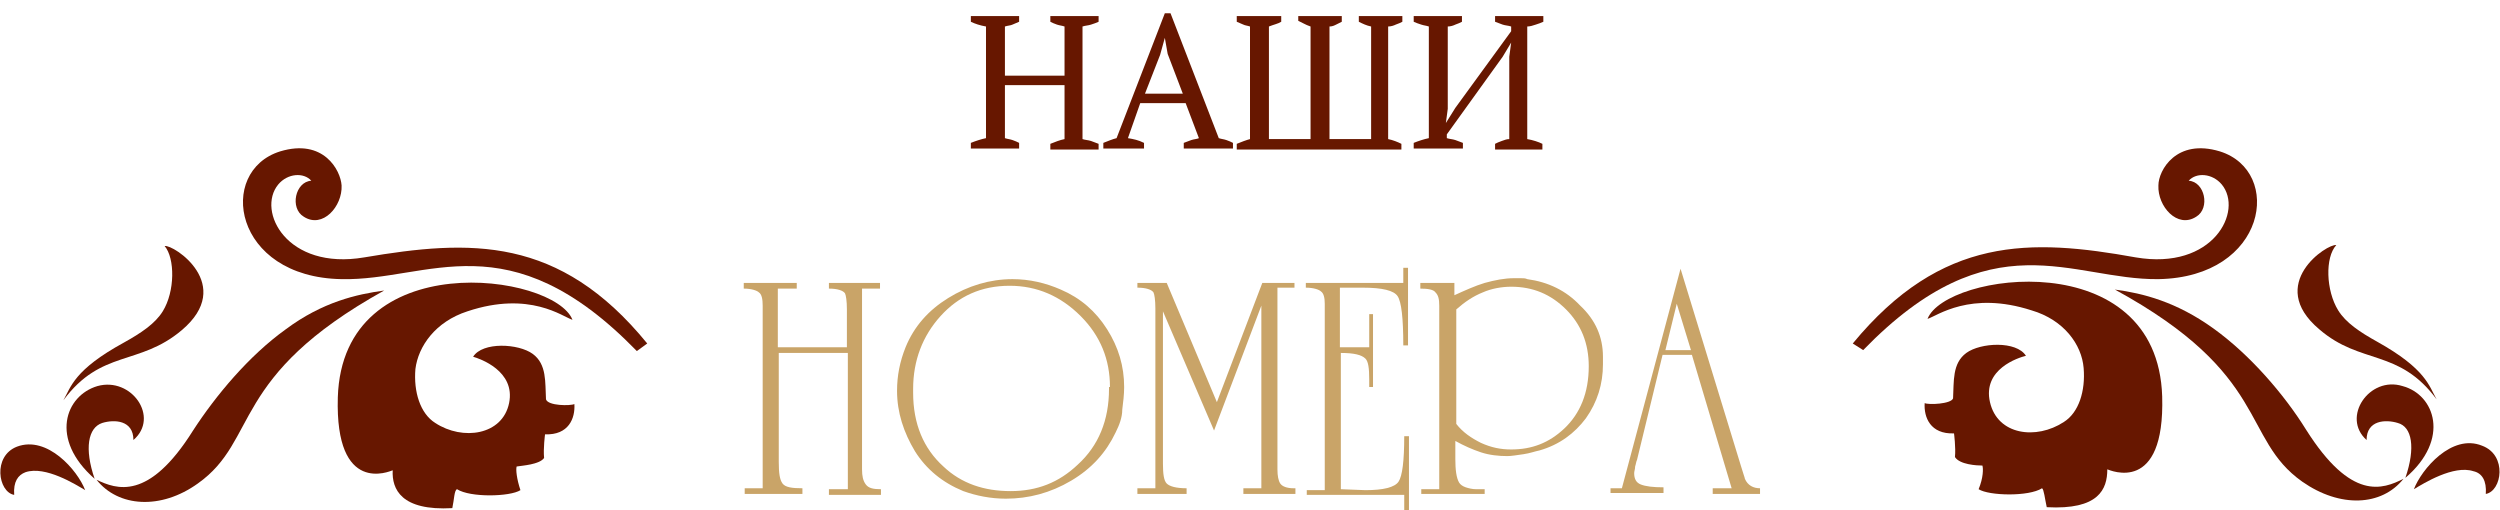
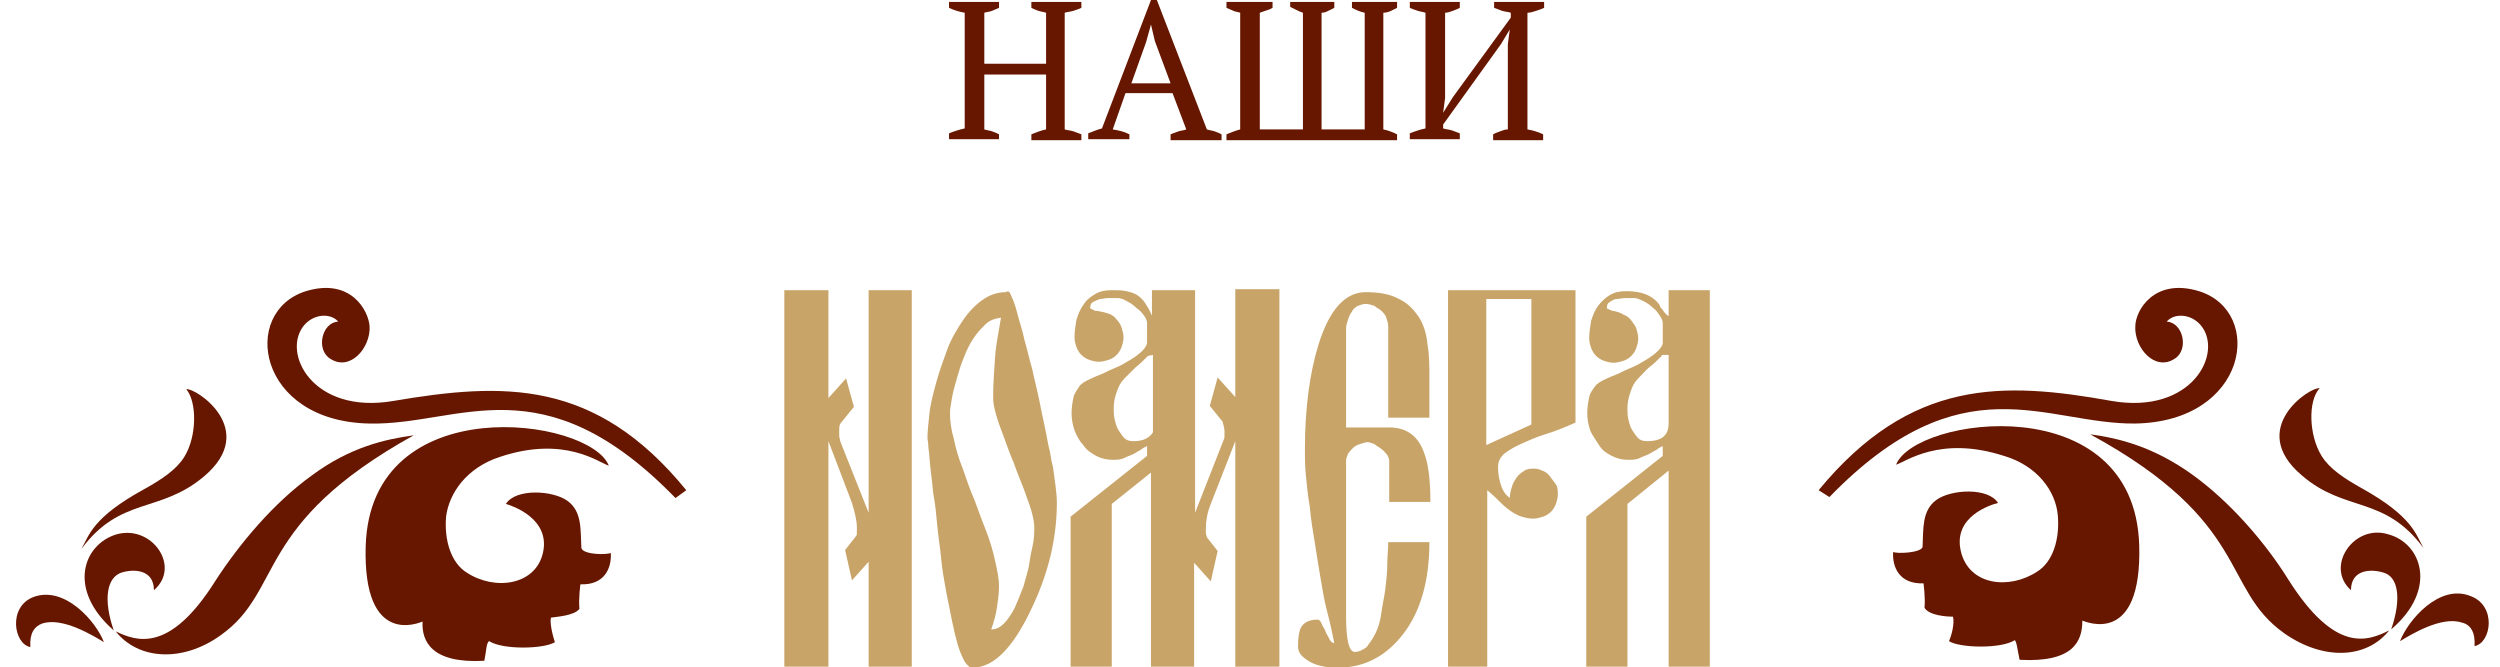
- <svg xmlns="http://www.w3.org/2000/svg" version="1.1" id="rooms" x="0px" y="0px" viewBox="0 0 264.2 53.8" style="enable-background:new 0 0 264.2 53.8;" xml:space="preserve">
-   <style type="text/css">
- 	.rooms-title-0{fill:#671700;}
- 	.rooms-title-1{fill:#C9A468;}
- </style>
-   <path class="rooms-title-0" d="M67.3,37.1l1.1-0.8c-9.3-11.4-18.7-11-29.9-9.1c-8.2,1.4-11.4-4.9-9.1-7.7c1-1.2,2.7-1.3,3.5-0.4  c-1.7,0.1-2.3,2.9-0.8,3.8c2,1.3,4.1-1.1,4-3.3c-0.1-1.6-1.9-5-6.5-3.6c-6.7,2.1-5,13.3,6.5,13.5C45.3,29.7,53.7,23.1,67.3,37.1  L67.3,37.1z" />
-   <path class="rooms-title-0" d="M6.7,42.3c0.8-1.4,1.1-3.2,6.4-6.1c1.8-1,3.3-2,4.1-3.3c1.3-2.1,1.3-5.6,0.2-6.9c0.9-0.2,7.5,4.1,1.8,8.9  C14.7,38.7,10.7,36.9,6.7,42.3L6.7,42.3z" />
-   <path class="rooms-title-0" d="M1.5,52.3c-1.7-0.3-2.3-4.1,0.3-5.1C5,46,8.2,49.7,9,51.8c-1-0.6-4.2-2.6-6.3-1.9C1.9,50.2,1.4,50.9,1.5,52.3  L1.5,52.3z" />
-   <path class="rooms-title-0" d="M10,50.6c-4.8-4.2-3.1-8.8,0.3-9.8c3.6-1,6.6,3.3,3.8,5.7c0-2.1-2-2.2-3.3-1.8C9.3,45.2,8.9,47.4,10,50.6  L10,50.6z" />
-   <path class="rooms-title-0" d="M10.2,50.7c2.1,1,5.5,2.3,10.2-5.2c2.4-3.7,5.9-7.9,9.8-10.7c3.9-2.9,7.5-3.7,10.4-4.1  c-16.4,9.1-13.2,15.8-19.7,20.4C17,53.9,12.5,53.6,10.2,50.7L10.2,50.7z" />
-   <path class="rooms-title-0" d="M60.5,33.8c-1-0.3-4.5-3.1-11.1-0.9C46,34,44.2,36.6,43.9,39c-0.2,2.4,0.5,4.7,2.1,5.7c2.9,1.9,7.1,1.3,7.8-2.1  c0.7-3.4-3.1-4.7-3.8-4.9c1-1.6,4.8-1.4,6.3-0.3c1.5,1.1,1.3,3,1.4,4.8c0.2,0.7,2.6,0.7,3,0.5c0.1,1.5-0.6,3.3-3.1,3.2  c0,0-0.2,1.5-0.1,2.5c-0.5,0.7-2.3,0.8-2.9,0.9c-0.1,0.3,0,1.3,0.4,2.5c-1.1,0.7-5.3,0.8-6.7-0.1c-0.3,0.1-0.3,1.1-0.5,2  c-5.4,0.3-6.4-2-6.3-4c-0.3,0.1-6.1,2.7-5.8-7.7C36.2,25.8,58.6,28.9,60.5,33.8L60.5,33.8z" />
-   <path class="rooms-title-0" d="M196.9,37c13.6-14,22-7.4,31.2-7.5c11.5-0.2,13.2-11.4,6.5-13.5c-4.6-1.4-6.5,2-6.5,3.6c-0.1,2.2,2,4.6,4,3.3  c1.5-0.9,0.9-3.7-0.8-3.8c0.8-0.9,2.5-0.8,3.5,0.4c2.3,2.8-0.9,9.1-9.1,7.7c-11.1-2-20.5-2.3-29.9,9.1L196.9,37L196.9,37z" />
-   <path class="rooms-title-0" d="M257.5,42.2c-4-5.4-8-3.6-12.4-7.4c-5.7-4.8,0.9-9.1,1.8-8.9c-1.2,1.3-1.1,4.8,0.2,6.9c0.8,1.3,2.3,2.3,4.1,3.3  C256.4,39,256.7,40.8,257.5,42.2L257.5,42.2z" />
-   <path class="rooms-title-0" d="M262.7,52.2c0.1-1.4-0.4-2.2-1.3-2.4c-2.1-0.7-5.3,1.3-6.3,1.9c0.8-2.1,4-5.9,7.2-4.6  C265,48.1,264.4,51.9,262.7,52.2L262.7,52.2z" />
-   <path class="rooms-title-0" d="M254.2,50.5c1.1-3.2,0.7-5.4-0.8-5.8c-1.3-0.4-3.3-0.3-3.3,1.8c-2.7-2.4,0.3-6.8,3.8-5.7  C257.3,41.7,259,46.4,254.2,50.5L254.2,50.5z" />
-   <path class="rooms-title-0" d="M254,50.6c-2.3,2.9-6.7,3.1-10.7,0.3c-6.5-4.6-3.3-11.3-19.8-20.3c3,0.4,6.5,1.3,10.4,4.1s7.5,7,9.8,10.7  C248.5,53,251.8,51.7,254,50.6L254,50.6z" />
-   <path class="rooms-title-0" d="M203.7,33.7c1.9-4.9,24.3-8,24.8,8.2c0.3,10.4-5.5,7.8-5.8,7.7c0,2.1-0.9,4.3-6.4,4c-0.2-0.9-0.3-1.9-0.5-2  c-1.4,0.9-5.6,0.8-6.7,0.1c0.5-1.2,0.5-2.2,0.4-2.5c-0.6,0-2.4-0.1-2.9-0.9c0.1-1-0.1-2.5-0.1-2.5c-2.5,0.1-3.2-1.7-3.1-3.2  c0.4,0.2,2.8,0.1,3-0.5c0.1-1.8-0.1-3.7,1.4-4.8s5.3-1.3,6.3,0.3c-0.8,0.2-4.6,1.4-3.8,4.9c0.8,3.5,4.9,4,7.8,2.1  c1.6-1,2.3-3.3,2.1-5.7c-0.2-2.5-2.1-5.1-5.5-6.1C208.2,30.7,204.7,33.4,203.7,33.7L203.7,33.7z" />
+ <svg xmlns="http://www.w3.org/2000/svg" id="Слой_1" viewBox="0 0 255 68">
+   <style>.st0{fill:#671700}.st1{fill:#c9a468}</style>
+   <path class="st0" d="M101.9 14.2h-5.1v-.6c.5-.2 1.1-.4 1.6-.5V1.3c-.6-.1-1.2-.3-1.6-.5V.2h5.1v.6c-.2.1-.5.2-.7.3s-.5.1-.8.2v5.2h6.3V1.3c-.3-.1-.5-.1-.8-.2s-.5-.2-.7-.3V.2h5.1v.6c-.2.1-.5.2-.8.3s-.6.1-.9.2v11.9c.3.1.6.1.9.2.3.1.5.2.8.3v.6h-5.1v-.6c.5-.2 1-.4 1.5-.5V7.6h-6.3v5.6c.3.1.5.1.8.2s.5.2.7.3v.5zM115.4 14.2H111v-.6c.5-.2 1-.4 1.4-.5l5-13.1h.6l5.1 13.2c.3.1.5.1.8.2.3.1.5.2.7.3v.6h-5.2v-.6c.3-.1.5-.2.8-.3s.6-.1.8-.2l-1.4-3.7h-4.8l-1.3 3.7c.6.1 1.1.2 1.7.5v.5h.2zm0-5.7h4l-1.6-4.3-.4-1.7-.5 1.8-1.5 4.2zM131.6.2h4.5v.6l-.6.3c-.2.1-.4.2-.7.2v11.9h4.4V1.3c-.5-.1-.9-.3-1.3-.5V.2h4.6v.6l-.6.3c-.2.1-.5.2-.8.2v11.9c.5.1 1 .3 1.4.5v.6h-17.4v-.6c.5-.2 1-.4 1.4-.5V1.3c-.3-.1-.5-.1-.7-.2s-.5-.2-.7-.3V.2h4.7v.6c-.3.2-.8.3-1.3.5v11.9h4.4V1.3c-.3-.1-.5-.2-.7-.3l-.6-.3V.2zM148.8 14.2h-5v-.6c.5-.2 1.1-.4 1.6-.5V1.3c-.3-.1-.5-.1-.8-.2s-.6-.2-.8-.3V.2h5.1v.6c-.2.1-.4.2-.7.3s-.5.2-.8.2V10l-.2 1.5 1-1.6 5.9-8.1v-.5c-.3-.1-.6-.1-.9-.2-.3-.1-.5-.2-.8-.3V.2h5.1v.6c-.2.1-.5.2-.8.3s-.6.2-.9.2v11.9c.6.1 1.2.3 1.6.5v.6h-5.1v-.6c.2-.1.4-.2.7-.3s.5-.2.8-.2V4.5L154 3l-.9 1.5-5.9 8.2v.4c.3.1.6.1.9.2s.5.2.8.3v.6h-.1zM68.9 50.8L70 50c-9.3-11.4-18.7-11-29.9-9.1-8.2 1.4-11.4-4.9-9.1-7.7 1-1.2 2.7-1.3 3.5-.4-1.7.1-2.3 2.9-.8 3.8 2 1.3 4.1-1.1 4-3.3-.1-1.6-1.9-5-6.5-3.6-6.7 2.1-5 13.3 6.5 13.5 9.2.2 17.6-6.4 31.2 7.6zM8.3 56c.8-1.4 1.1-3.2 6.4-6.1 1.8-1 3.3-2 4.1-3.3 1.3-2.1 1.3-5.6.2-6.9.9-.2 7.5 4.1 1.8 8.9-4.5 3.8-8.5 2-12.5 7.4zM3.1 66c-1.7-.3-2.3-4.1.3-5.1 3.2-1.2 6.4 2.5 7.2 4.6-1-.6-4.2-2.6-6.3-1.9-.8.3-1.3 1-1.2 2.4zM11.6 64.3c-4.8-4.2-3.1-8.8.3-9.8 3.6-1 6.6 3.3 3.8 5.7 0-2.1-2-2.2-3.3-1.8-1.5.5-1.9 2.7-.8 5.9z" />
+   <path class="st0" d="M11.8 64.4c2.1 1 5.5 2.3 10.2-5.2 2.4-3.7 5.9-7.9 9.8-10.7 3.9-2.9 7.5-3.7 10.4-4.1C25.8 53.5 29 60.2 22.5 64.8c-3.9 2.8-8.4 2.5-10.7-.4z" />
+   <path class="st0" d="M62.1 47.5c-1-.3-4.5-3.1-11.1-.9-3.4 1.1-5.2 3.7-5.5 6.1-.2 2.4.5 4.7 2.1 5.7 2.9 1.9 7.1 1.3 7.8-2.1.7-3.4-3.1-4.7-3.8-4.9 1-1.6 4.8-1.4 6.3-.3 1.5 1.1 1.3 3 1.4 4.8.2.7 2.6.7 3 .5.1 1.5-.6 3.3-3.1 3.2 0 0-.2 1.5-.1 2.5-.5.7-2.3.8-2.9.9-.1.3 0 1.3.4 2.5-1.1.7-5.3.8-6.7-.1-.3.1-.3 1.1-.5 2-5.4.3-6.4-2-6.3-4-.3.1-6.1 2.7-5.8-7.7.5-16.2 22.9-13.1 24.8-8.2zM186.6 50.7c13.6-14 22-7.4 31.2-7.5 11.5-.2 13.2-11.4 6.5-13.5-4.6-1.4-6.5 2-6.5 3.6-.1 2.2 2 4.6 4 3.3 1.5-.9.9-3.7-.8-3.8.8-.9 2.5-.8 3.5.4 2.3 2.8-.9 9.1-9.1 7.7-11.1-2-20.5-2.3-29.9 9.1l1.1.7zM247.2 55.9c-4-5.4-8-3.6-12.4-7.4-5.7-4.8.9-9.1 1.8-8.9-1.2 1.3-1.1 4.8.2 6.9.8 1.3 2.3 2.3 4.1 3.3 5.2 2.9 5.5 4.7 6.3 6.1zM252.4 65.9c.1-1.4-.4-2.2-1.3-2.4-2.1-.7-5.3 1.3-6.3 1.9.8-2.1 4-5.9 7.2-4.6 2.7 1 2.1 4.8.4 5.1zM243.9 64.2c1.1-3.2.7-5.4-.8-5.8-1.3-.4-3.3-.3-3.3 1.8-2.7-2.4.3-6.8 3.8-5.7 3.4.9 5.1 5.6.3 9.7z" />
+   <path class="st0" d="M243.7 64.3c-2.3 2.9-6.7 3.1-10.7.3-6.5-4.6-3.3-11.3-19.8-20.3 3 .4 6.5 1.3 10.4 4.1s7.5 7 9.8 10.7c4.8 7.6 8.1 6.3 10.3 5.2z" />
+   <path class="st0" d="M193.4 47.4c1.9-4.9 24.3-8 24.8 8.2.3 10.4-5.5 7.8-5.8 7.7 0 2.1-.9 4.3-6.4 4-.2-.9-.3-1.9-.5-2-1.4.9-5.6.8-6.7.1.5-1.2.5-2.2.4-2.5-.6 0-2.4-.1-2.9-.9.1-1-.1-2.5-.1-2.5-2.5.1-3.2-1.7-3.1-3.2.4.2 2.8.1 3-.5.1-1.8-.1-3.7 1.4-4.8s5.3-1.3 6.3.3c-.8.2-4.6 1.4-3.8 4.9s4.9 4 7.8 2.1c1.6-1 2.3-3.3 2.1-5.7-.2-2.5-2.1-5.1-5.5-6.1-6.5-2.1-10 .6-11 .9z" />
  <g>
-     <path class="rooms-title-0" d="M107.7,15.7h-5.1v-0.6c0.5-0.2,1.1-0.4,1.6-0.5V2.8c-0.6-0.1-1.2-0.3-1.6-0.5V1.7h5.1v0.6   c-0.2,0.1-0.5,0.2-0.7,0.3s-0.5,0.1-0.8,0.2V8h6.3V2.8c-0.3-0.1-0.5-0.1-0.8-0.2s-0.5-0.2-0.7-0.3V1.7h5.1v0.6   c-0.2,0.1-0.5,0.2-0.8,0.3s-0.6,0.1-0.9,0.2v11.9c0.3,0.1,0.6,0.1,0.9,0.2c0.3,0.1,0.5,0.2,0.8,0.3v0.6h-5.1v-0.6   c0.5-0.2,1-0.4,1.5-0.5V9h-6.3v5.6c0.3,0.1,0.5,0.1,0.8,0.2s0.5,0.2,0.7,0.3V15.7z" />
-     <path class="rooms-title-0" d="M121,15.7h-4.4v-0.6c0.5-0.2,1-0.4,1.4-0.5l5.1-13.2h0.6l5.1,13.2c0.3,0.1,0.5,0.1,0.8,0.2   c0.3,0.1,0.5,0.2,0.7,0.3v0.6h-5.2v-0.6c0.3-0.1,0.5-0.2,0.8-0.3c0.3-0.1,0.6-0.1,0.8-0.2l-1.4-3.7h-4.8l-1.3,3.7   c0.6,0.1,1.1,0.2,1.7,0.5V15.7z M121,9.9h4l-1.6-4.2L123.1,4h0l-0.5,1.8L121,9.9z" />
-     <path class="rooms-title-0" d="M137.3,1.7h4.5v0.6c-0.2,0.1-0.4,0.2-0.6,0.3c-0.2,0.1-0.4,0.2-0.7,0.2v11.9h4.4V2.8c-0.5-0.1-0.9-0.3-1.3-0.5   V1.7h4.6v0.6c-0.2,0.1-0.4,0.2-0.7,0.3c-0.2,0.1-0.5,0.2-0.8,0.2v11.9c0.5,0.1,1,0.3,1.4,0.5v0.6h-17.4v-0.6c0.5-0.2,1-0.4,1.4-0.5   V2.8c-0.3-0.1-0.5-0.1-0.7-0.2c-0.2-0.1-0.5-0.2-0.7-0.3V1.7h4.7v0.6c-0.3,0.2-0.8,0.3-1.3,0.5v11.9h4.4V2.8   c-0.3-0.1-0.5-0.2-0.7-0.3c-0.2-0.1-0.4-0.2-0.6-0.3V1.7z" />
-     <path class="rooms-title-0" d="M154.5,15.7h-5.1v-0.6c0.5-0.2,1.1-0.4,1.6-0.5V2.8c-0.3-0.1-0.5-0.1-0.8-0.2s-0.6-0.2-0.8-0.3V1.7h5.1v0.6   c-0.2,0.1-0.4,0.2-0.7,0.3c-0.2,0.1-0.5,0.2-0.8,0.2v8.7l-0.2,1.5l1-1.6l5.9-8.1V2.8c-0.3-0.1-0.6-0.1-0.9-0.2   c-0.3-0.1-0.5-0.2-0.8-0.3V1.7h5.1v0.6c-0.2,0.1-0.5,0.2-0.8,0.3c-0.3,0.1-0.6,0.2-0.9,0.2v11.9c0.6,0.1,1.2,0.3,1.6,0.5v0.6H158   v-0.6c0.2-0.1,0.4-0.2,0.7-0.3c0.3-0.1,0.5-0.2,0.8-0.2V6l0.2-1.5L158.8,6l-5.9,8.2v0.4c0.3,0.1,0.6,0.1,0.9,0.2   c0.3,0.1,0.5,0.2,0.8,0.3V15.7z" />
-   </g>
-   <g>
-     <path class="rooms-title-1" d="M91.1,48.4v1.2c0,0.7,0.1,1.2,0.4,1.6s0.8,0.5,1.6,0.5v0.6h-5.5v-0.6h2V37.3h-7.3v11.1v0.4   c0,1.2,0.1,1.9,0.4,2.3c0.3,0.4,1,0.5,2.1,0.5v0.6h-6.1v-0.6h1.9V32.3c0-0.7-0.1-1.2-0.4-1.4c-0.2-0.2-0.8-0.4-1.6-0.4v-0.6h5.6   v0.6h-2v6.2h7.3v-4c0-0.9-0.1-1.5-0.2-1.7c-0.2-0.3-0.8-0.5-1.7-0.5v-0.6H93v0.6h-1.9V48.4z" />
-     <path class="rooms-title-1" d="M117.9,45.7c-1,2.1-2.5,3.8-4.7,5.1c-2.2,1.3-4.5,1.9-6.9,1.9c-1.6,0-3.1-0.3-4.5-0.8   c-2.2-0.9-3.9-2.3-5.1-4.2c-1.2-2-1.9-4.1-1.9-6.4c0-1.6,0.3-3.1,0.9-4.6c0.9-2.2,2.4-3.9,4.5-5.2c2.1-1.3,4.4-2,6.8-2   c1.8,0,3.5,0.4,5.1,1.1c2.1,0.9,3.7,2.3,4.9,4.2c1.2,1.9,1.8,3.9,1.8,6.1c0,0.8-0.1,1.6-0.2,2.4C118.6,44.1,118.3,44.9,117.9,45.7z    M117.3,40.9c0-2.9-1-5.4-3.1-7.5c-2.1-2.1-4.6-3.2-7.5-3.2c-3,0-5.4,1.1-7.3,3.2c-1.9,2.1-2.9,4.7-2.9,7.7v0.4   c0,3.3,1.1,5.9,3.2,7.8c1.9,1.8,4.3,2.6,7.1,2.6c2.8,0,5.1-0.9,7.1-2.8c2.2-2,3.3-4.7,3.3-8V40.9z" />
-     <path class="rooms-title-1" d="M122.9,48.4v0.6c0,1.1,0.1,1.8,0.4,2.1s1,0.5,2.1,0.5v0.6h-5.2v-0.6h1.9v-19c0-0.9-0.1-1.5-0.2-1.7   c-0.2-0.3-0.8-0.5-1.7-0.5v-0.5h3.1l5.3,12.6l4.8-12.6h3.4v0.5H135v18v1.2c0,0.7,0.1,1.2,0.3,1.5c0.2,0.3,0.7,0.5,1.4,0.5h0.2v0.6   h-5.5v-0.6h1.9V32.3l-5,13.2l-5.4-12.6V48.4z" />
-     <path class="rooms-title-1" d="M141.7,36.7h3v-3.5h0.4v7.7h-0.4v-0.8c0-1.2-0.1-1.9-0.4-2.2c-0.4-0.4-1.2-0.6-2.6-0.6v14.4l2.6,0.1   c1.9,0,3.1-0.3,3.5-0.9c0.4-0.6,0.6-2.2,0.6-4.8h0.5v7.8h-0.5v-1.6h-10.3v-0.5h1.9V32.1c0-0.6-0.1-1.1-0.4-1.3   c-0.2-0.2-0.8-0.4-1.6-0.4v-0.5h10.3v-1.6h0.5v8.2h-0.5c0-2.9-0.2-4.6-0.6-5.2c-0.4-0.6-1.6-0.9-3.7-0.9h-2.4V36.7z" />
-     <path class="rooms-title-1" d="M150.2,52.2v-0.5h1.9V32.3c0-0.7-0.1-1.1-0.4-1.4c-0.2-0.3-0.8-0.4-1.6-0.4v-0.6h3.6v1.3   c1.1-0.5,2.2-1,3.2-1.3c1.1-0.3,2.1-0.5,3.1-0.5c0.2,0,0.4,0,0.7,0s0.5,0,0.7,0.1c2.2,0.3,4.1,1.2,5.6,2.8c1.6,1.5,2.4,3.3,2.4,5.4   v0.8c0,2.1-0.6,4-1.8,5.7c-1.2,1.6-2.8,2.8-4.9,3.4c-0.5,0.1-1,0.3-1.7,0.4c-0.7,0.1-1.3,0.2-1.7,0.2c-0.9,0-1.9-0.1-2.8-0.4   c-0.9-0.3-1.8-0.7-2.7-1.2l0,1.9c0,1.1,0.1,2,0.4,2.5c0.1,0.2,0.4,0.4,0.7,0.5c0.3,0.1,0.7,0.2,1.1,0.2h0.9v0.5H150.2z M167.9,38.7   c0-2.4-0.8-4.4-2.4-6c-1.6-1.6-3.5-2.4-5.8-2.4c-1,0-2.1,0.2-3,0.6c-1,0.4-1.9,1-2.8,1.8v12.1c0.7,0.9,1.6,1.5,2.6,2   c1.1,0.5,2.1,0.7,3.2,0.7c2.2,0,4-0.7,5.6-2.2C167,43.7,167.9,41.5,167.9,38.7z" />
-     <path class="rooms-title-1" d="M170.2,52.2v-0.6h1.2l6.2-23.2l6.4,20.9c0.2,0.7,0.4,1.2,0.4,1.3c0.3,0.7,0.9,1,1.6,1v0.6h-5v-0.6l2,0   l-4.2-14.1h-3.1l-2.7,11.1c-0.1,0.2-0.1,0.4-0.2,0.7c0,0.3-0.1,0.5-0.1,0.7c0,0.6,0.2,1,0.7,1.2c0.5,0.2,1.3,0.3,2.4,0.3v0.6H170.2   z M176,37l2.7,0l-1.5-4.9L176,37z" />
+     <path class="st1" d="M88.6 52.3V29.6H93V68h-4.4V57.3l-1.7 1.9-.7-3.1 1.1-1.4c.1-.1.1-.2.1-.4v-.5c0-.7-.2-1.5-.5-2.5L84.5 45v23H80V29.6h4.5v11l1.8-2 .8 2.9-1.3 1.6c-.2.2-.2.5-.2 1v.4c0 .1.1.3.1.5l2.9 7.3zM103.2 30.3c.2.4.4 1 .6 1.8s.5 1.6.7 2.6c.3 1 .5 2 .8 3 .2 1 .5 2.1.7 3.1.2 1 .4 2 .6 2.9.2.9.3 1.7.5 2.4.1.7.2 1.2.3 1.5.2 1.5.4 2.7.4 3.7 0 1.7-.2 3.4-.6 5.2-.4 1.7-1 3.5-1.9 5.4-1.9 4.1-3.9 6.2-6.1 6.2-.3 0-.5-.2-.8-.6-.2-.4-.5-1-.7-1.7-.2-.7-.4-1.5-.6-2.5l-.6-3c-.2-1.1-.4-2.2-.5-3.3s-.3-2.3-.4-3.4c-.1-1.1-.2-2.2-.4-3.2-.1-1-.2-1.9-.3-2.7-.1-.8-.1-1.5-.2-2 0-.5-.1-.9-.1-1 0-.7.1-1.5.2-2.5s.4-2.1.7-3.2c.3-1.1.7-2.2 1.1-3.3.4-1.1 1-2.1 1.6-3 .6-.9 1.3-1.6 2-2.1s1.5-.8 2.4-.8c.3-.2.4 0 .6.5zm-2.7 2.8c-.4.4-.8.8-1.2 1.4-.4.6-.7 1.2-1 2-.3.7-.5 1.4-.7 2.1-.2.7-.4 1.4-.5 2-.1.6-.2 1.1-.2 1.5 0 .8.1 1.7.4 2.7.2 1 .5 2 .9 3 .4 1.1.7 2.1 1.2 3.2.4 1.1.8 2.2 1.2 3.2.4 1 .7 2.1.9 3s.4 1.8.4 2.6c0 .7-.1 1.4-.2 2.1s-.3 1.5-.6 2.3c.5 0 .9-.2 1.3-.6.4-.4.8-1 1.1-1.6.3-.7.6-1.4.9-2.2.2-.8.5-1.6.6-2.4s.3-1.5.4-2.1c.1-.7.1-1.1.1-1.5 0-.4-.1-1-.3-1.7s-.5-1.4-.8-2.3c-.3-.8-.7-1.7-1-2.6-.4-.9-.7-1.8-1-2.6-.3-.8-.6-1.6-.8-2.3-.2-.7-.3-1.3-.3-1.7 0-1.4.1-2.8.2-4.2.1-1.4.4-2.7.6-4-.7.1-1.2.3-1.6.7zM113.1 32c.3.1.6.3.8.6.2.2.4.5.5.8.1.3.2.7.2 1 0 .4-.1.7-.2 1-.1.3-.3.6-.5.8s-.5.4-.8.5c-.3.1-.7.2-1 .2-.4 0-.7-.1-1-.2s-.6-.3-.8-.5c-.2-.2-.4-.5-.5-.8-.1-.3-.2-.6-.2-1 0-.6.1-1.2.2-1.8.2-.6.4-1.1.7-1.5.3-.5.7-.8 1.2-1.1.5-.3 1-.4 1.7-.4.6 0 1.1 0 1.5.1.4.1.8.2 1.1.4s.6.5.8.8c.2.3.5.8.7 1.3v-2.6h4.4v22.7l2.9-7.4c.1-.2.1-.3.1-.5V44c0-.3-.1-.6-.2-1l-1.3-1.6.8-2.9 1.8 2v-11h4.5V68H126V45l-2.5 6.4c-.4 1-.5 1.8-.5 2.5v.5c0 .1.1.3.1.4l1.1 1.4-.7 3.1-1.7-1.9V68h-4.4V48.2l-4 3.2V68h-4.2V52.7l7.8-6.2v-1l-.4.2c-.2.2-.5.3-.8.5-.3.2-.7.3-1.1.5-.4.2-.8.2-1.2.2-.6 0-1.1-.1-1.7-.4-.5-.3-1-.6-1.3-1.1-.4-.4-.7-1-.9-1.5-.2-.6-.3-1.2-.3-1.7 0-.7.1-1.2.2-1.7.1-.4.4-.8.6-1.1s.6-.5 1-.7c.4-.2.9-.4 1.4-.6.4-.2.8-.4 1.3-.6.5-.2 1-.5 1.5-.8.5-.3.9-.6 1.2-.9s.5-.6.5-.9V33c0-.3-.1-.5-.3-.8-.2-.3-.5-.6-.8-.8-.3-.3-.6-.5-1-.7-.3-.2-.7-.3-.9-.3h-.9c-.4 0-.6.1-.9.1-.3.1-.5.2-.7.3-.2.1-.3.3-.3.6 0 0 0 .1.1.1s.1.1.2.1.1.1.2.1h.1c.7.1 1 .2 1.3.3zm4 4.3c-.4.4-.8.8-1.2 1.1l-1.2 1.2c-.4.4-.6.8-.8 1.4-.2.5-.3 1.1-.3 1.6 0 .4 0 .8.1 1.2.1.4.2.8.4 1.1.2.3.4.6.6.8.2.2.5.3.9.3 1 0 1.6-.3 2-.9v-7.9l-.5.1zM141.6 33.3c0-.3-.1-.6-.2-.9-.1-.3-.3-.5-.5-.7s-.5-.3-.7-.5c-.3-.1-.6-.2-.9-.2-.3 0-.5.1-.8.2-.2.1-.5.3-.6.6-.2.2-.3.5-.4.8-.1.3-.2.6-.2.9v10.1h4.4c1.8 0 3 .9 3.6 2.7.4 1.1.6 2.7.6 4.9h-4.2V47c0-.2-.1-.4-.2-.6-.2-.2-.3-.4-.6-.6-.2-.2-.5-.3-.7-.5-.3-.1-.5-.2-.7-.2-.2 0-.5.1-.8.2-.3.1-.5.2-.7.4-.2.2-.4.4-.5.6-.1.2-.2.5-.2.7v15.8c0 2.5.3 3.7.9 3.7.4 0 .8-.2 1.2-.5.3-.4.6-.8.9-1.4s.5-1.3.6-2.1.3-1.6.4-2.4c.1-.8.2-1.7.2-2.5s.1-1.6.1-2.3h4.2c0 3.9-.9 7.1-2.7 9.4-1.7 2.2-3.9 3.4-6.6 3.4-.5 0-1 0-1.4-.1-.5-.1-.9-.2-1.3-.4s-.7-.4-1-.7c-.3-.3-.4-.6-.4-1 0-.9.1-1.5.3-1.9.3-.5.8-.8 1.7-.8.1 0 .3.1.4.4s.3.5.4.8c.1.3.3.5.4.8.1.2.3.4.5.4-.2-.9-.4-2-.7-3.1s-.5-2.3-.7-3.5c-.2-1.2-.4-2.4-.6-3.7-.2-1.2-.4-2.4-.5-3.6-.2-1.1-.3-2.2-.4-3.2-.1-1-.1-1.9-.1-2.6 0-4.3.5-7.9 1.4-10.8 1.1-3.5 2.7-5.3 4.8-5.3 1.4 0 2.5.2 3.4.7.9.4 1.5 1.1 2 1.8.5.8.8 1.7.9 2.8.2 1.1.2 2.3.2 3.6v3.9h-4.2v-9.3zM157.3 48c.3.1.6.3.8.6s.4.5.6.8.2.7.2 1c0 .4-.1.7-.2 1s-.3.6-.5.8c-.2.2-.5.4-.8.5-.3.1-.7.2-1 .2-.5 0-.8-.1-1.2-.2-.3-.1-.7-.3-1-.5-.3-.2-.7-.5-1.1-.9-.4-.4-.8-.8-1.4-1.3v18h-4V29.6h13v13.5c-1.1.5-2.1.9-3.1 1.2s-1.8.7-2.5 1-1.3.7-1.7 1c-.4.4-.6.8-.6 1.3 0 .7.1 1.3.3 1.9.2.6.5 1 .9 1.3 0-.4.1-.8.2-1.1.1-.4.3-.7.5-1 .2-.3.5-.5.8-.7.3-.2.7-.2 1-.2.1 0 .4 0 .8.2zm-1.1-17.5h-4.6v14.9l4.6-2.1V30.5zM165.6 32.1c.3.1.6.3.8.6s.4.5.5.8.2.7.2 1c0 .4-.1.7-.2 1s-.3.6-.5.8-.5.4-.8.5c-.3.1-.7.2-1 .2-.4 0-.7-.1-1-.2-.3-.1-.6-.3-.8-.5s-.4-.5-.5-.8-.2-.6-.2-1c0-.6.1-1.2.2-1.8.2-.6.4-1.1.7-1.5s.7-.8 1.2-1.1 1-.4 1.7-.4c1.5 0 2.6.4 3.3 1.3 0 0 .1.1.1.2s.2.3.3.4c.1.2.2.3.3.4l.2.2h.1v-2.6h4.2V68h-4.2V48l-4.2 3.4V68h-4.2V52.7l7.8-6.2v-1l-.4.2c-.2.2-.5.3-.8.5-.3.2-.7.3-1.1.5-.4.2-.8.2-1.2.2-.6 0-1.1-.1-1.7-.4s-1-.6-1.3-1.1-.7-1-.9-1.5c-.2-.6-.3-1.2-.3-1.7 0-.7.1-1.2.2-1.7s.4-.8.6-1.1.6-.5 1-.7.9-.4 1.4-.6c.4-.2.8-.4 1.3-.6.5-.2 1-.5 1.5-.8s.9-.6 1.2-.9c.3-.3.5-.6.5-.8v-2c0-.3-.1-.5-.3-.8-.2-.3-.4-.6-.7-.8-.3-.3-.6-.5-1-.7s-.7-.3-.9-.3h-.9c-.4 0-.6.1-.9.1s-.5.2-.7.3c-.2.1-.3.3-.3.6 0 0 0 .1.1.1s.1.1.2.1.2.1.2.1h.1c.5.1.8.2 1.1.4zm3.9 4.2c-.4.4-.8.8-1.2 1.1s-.8.8-1.2 1.2c-.4.4-.6.8-.8 1.4s-.3 1.1-.3 1.6c0 .4 0 .8.1 1.2s.2.8.4 1.1c.2.3.4.6.6.8.2.2.5.3.9.3 1.5 0 2.2-.6 2.2-1.8v-7h-.7z" />
  </g>
</svg>
